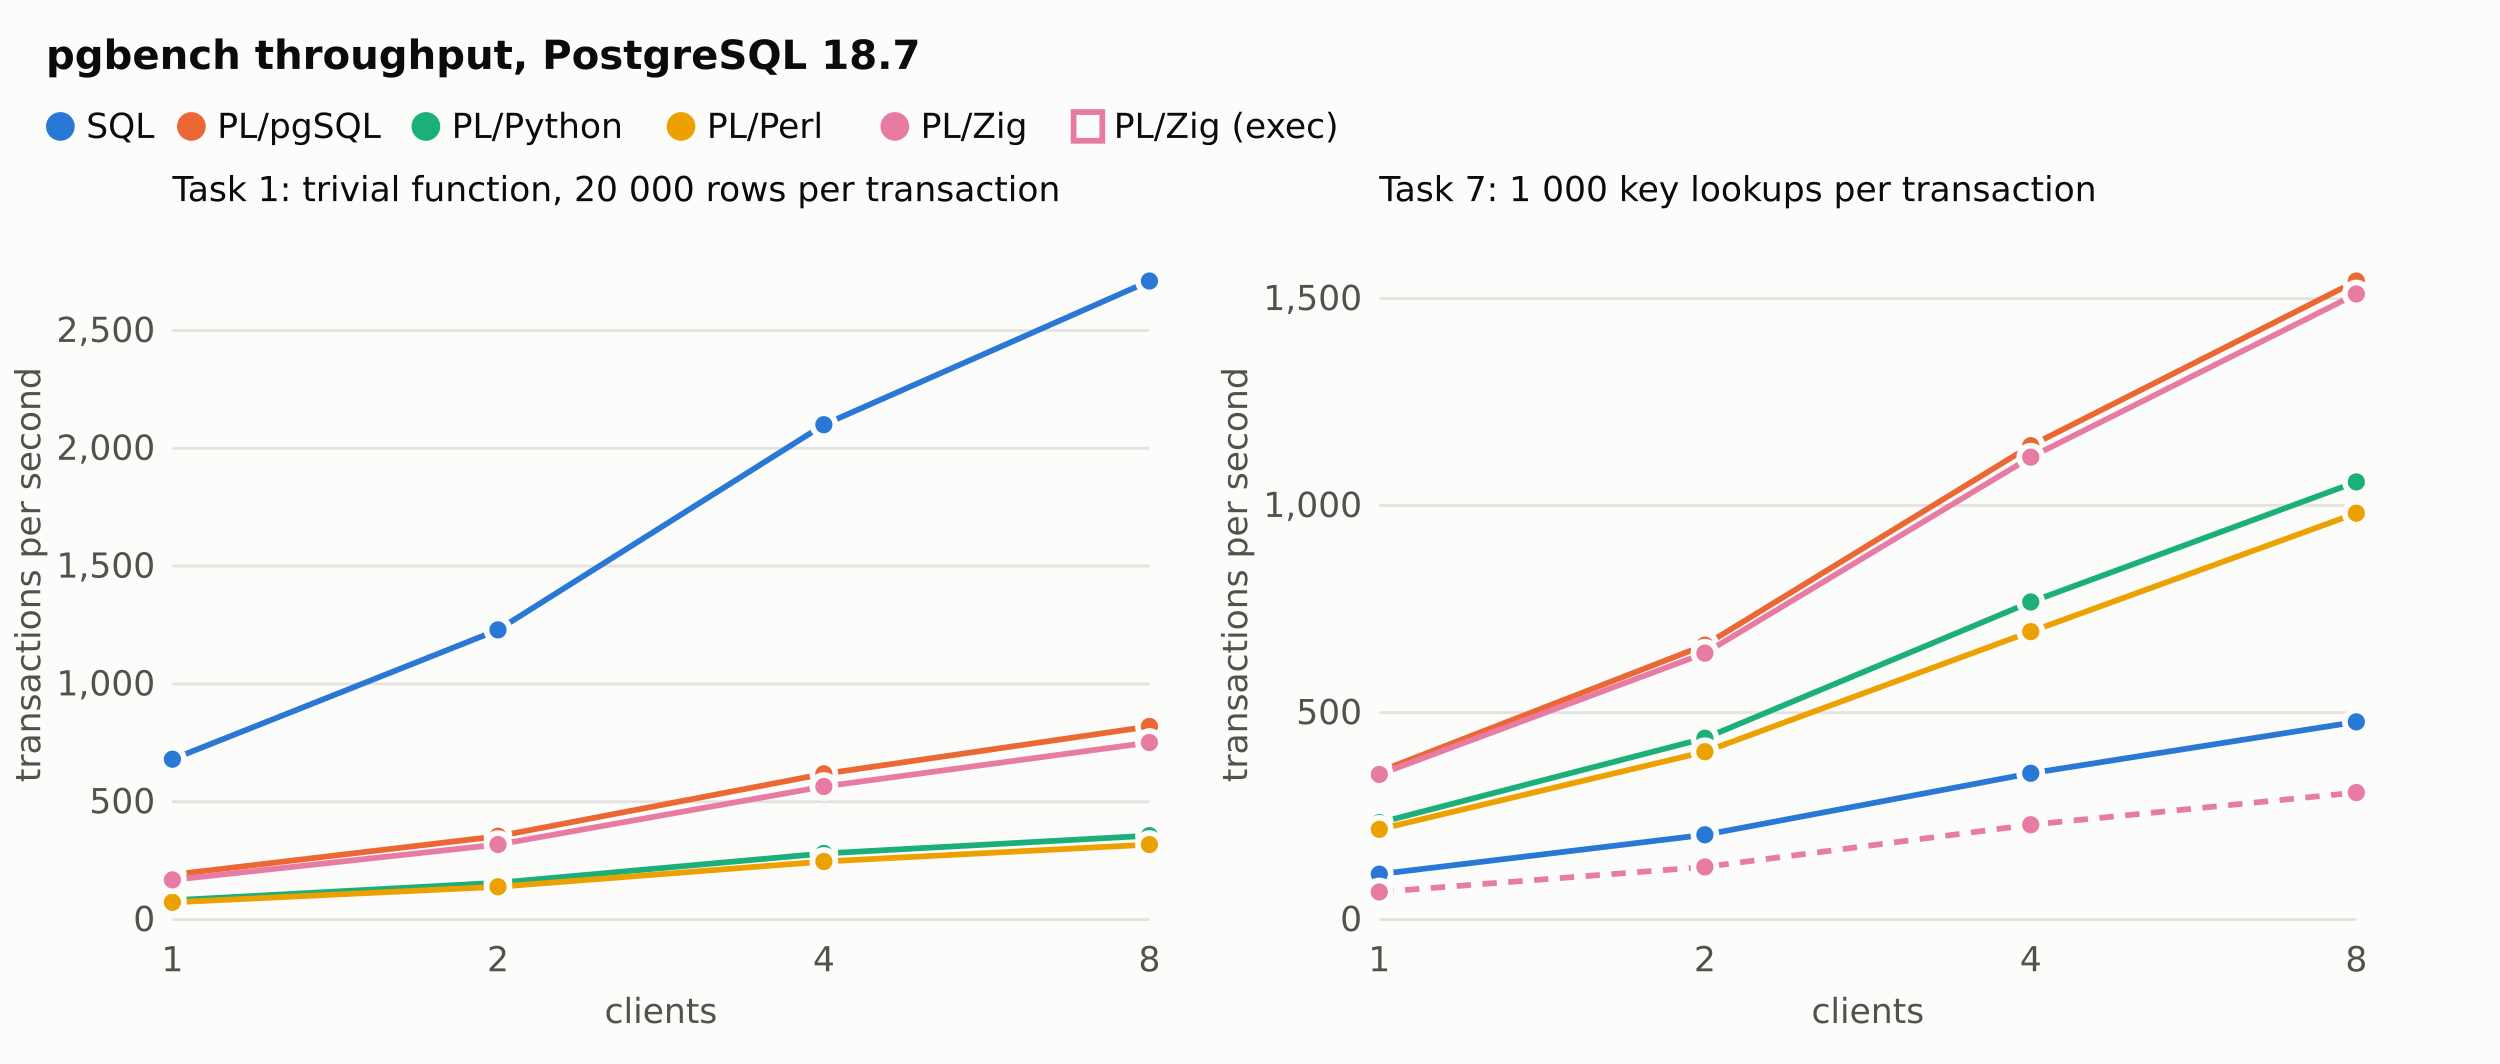
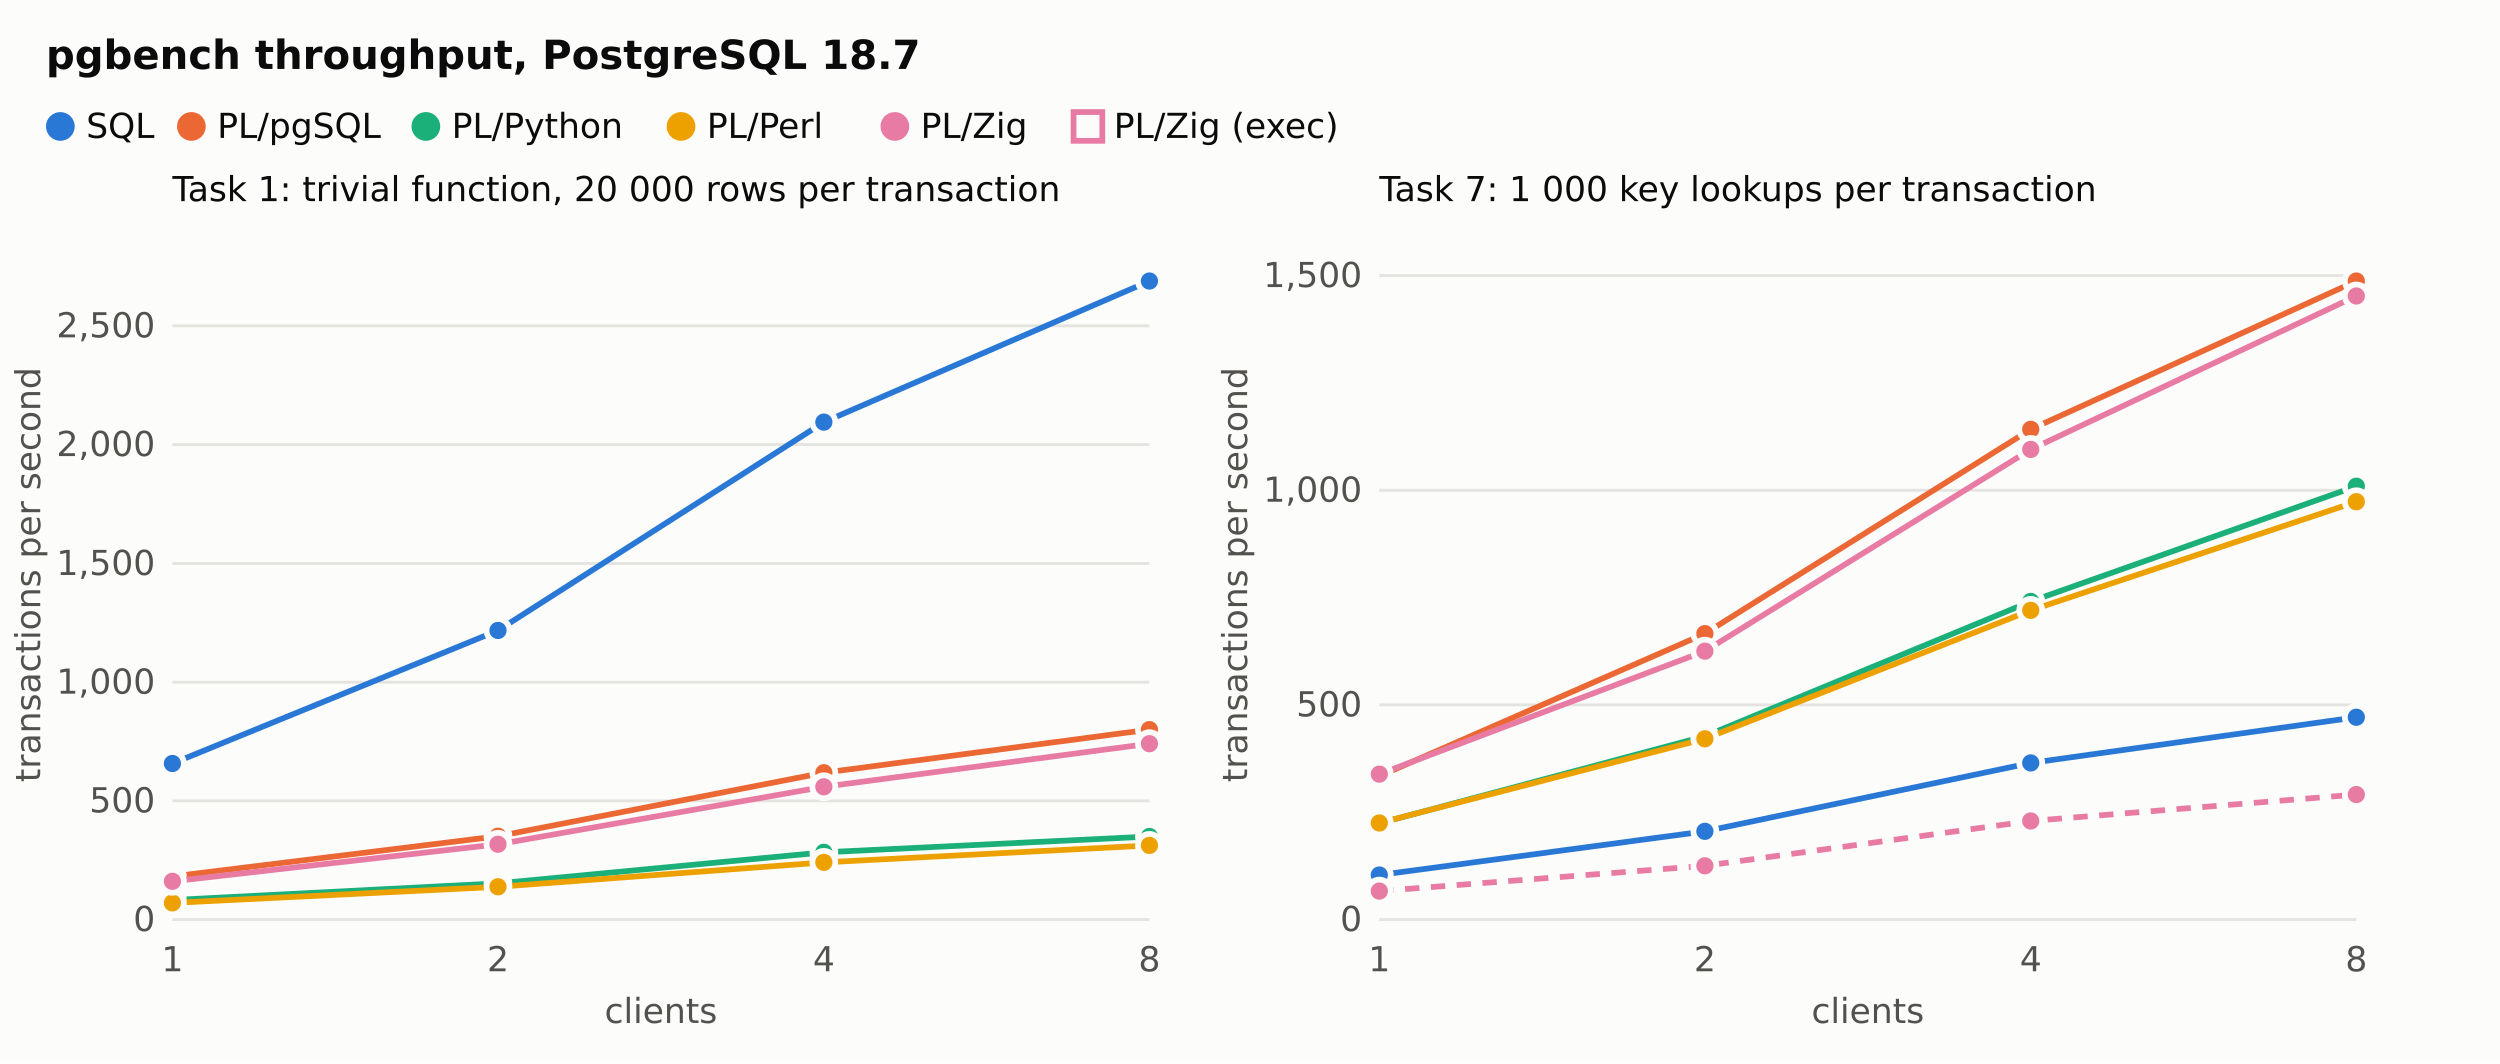
<svg xmlns="http://www.w3.org/2000/svg" viewBox="0 0 870 370" width="870" height="370" role="img" aria-labelledby="t d">
  <style>
  text { font-family: system-ui, -apple-system, 'Segoe UI', 'DejaVu Sans', sans-serif; font-size: 12px; }
  .t { font-size: 14px; font-weight: 600; }
  .bg { fill: #fcfcfb; }
  .ring { stroke: #fcfcfb; stroke-width: 2; }
  text { fill: #52514e; }
  .t, .lab { fill: #0b0b0b; }
  .grid { stroke: #e4e3df; stroke-width: 1; }
  .axis { stroke: #52514e; stroke-width: 1; }
  .f-sql { fill: #2a78d6; } .s-sql { stroke: #2a78d6; fill: none; }
  .f-plpgsql { fill: #eb6834; } .s-plpgsql { stroke: #eb6834; fill: none; }
  .f-plpython { fill: #1baf7a; } .s-plpython { stroke: #1baf7a; fill: none; }
  .f-plperl { fill: #eda100; } .s-plperl { stroke: #eda100; fill: none; }
  .f-plzig { fill: #e87ba4; } .s-plzig { stroke: #e87ba4; fill: none; }
  @media (prefers-color-scheme: dark) {
  .bg { fill: #1a1a19; }
  .ring { stroke: #1a1a19; stroke-width: 2; }
  text { fill: #c3c2b7; }
  .t, .lab { fill: #f0efec; }
  .grid { stroke: #3a3a37; stroke-width: 1; }
  .axis { stroke: #c3c2b7; stroke-width: 1; }
  .f-sql { fill: #3987e5; } .s-sql { stroke: #3987e5; fill: none; }
  .f-plpgsql { fill: #d95926; } .s-plpgsql { stroke: #d95926; fill: none; }
  .f-plpython { fill: #199e70; } .s-plpython { stroke: #199e70; fill: none; }
  .f-plperl { fill: #c98500; } .s-plperl { stroke: #c98500; fill: none; }
  .f-plzig { fill: #d55181; } .s-plzig { stroke: #d55181; fill: none; }
  }
</style>
  <rect width="870" height="370" class="bg" />
  <text x="16" y="24" class="t">pgbench throughput, PostgreSQL 18.7</text>
  <circle cx="21" cy="44" r="5" class="f-sql" />
  <text x="30" y="48" class="lab">SQL</text>
  <circle cx="66.6" cy="44" r="5" class="f-plpgsql" />
  <text x="75.6" y="48" class="lab">PL/pgSQL</text>
  <circle cx="148.2" cy="44" r="5" class="f-plpython" />
  <text x="157.2" y="48" class="lab">PL/Python</text>
  <circle cx="237.0" cy="44" r="5" class="f-plperl" />
  <text x="246.0" y="48" class="lab">PL/Perl</text>
  <circle cx="311.4" cy="44" r="5" class="f-plzig" />
  <text x="320.4" y="48" class="lab">PL/Zig</text>
  <rect x="373.6" y="39" width="10" height="10" class="s-plzig" stroke-width="2" />
  <text x="387.6" y="48" class="lab">PL/Zig (exec)</text>
  <text x="60" y="70" class="lab">Task 1: trivial function, 20 000 rows per transaction</text>
  <line x1="60" y1="320.0" x2="400" y2="320.0" class="grid" />
  <text x="54" y="324.0" text-anchor="end">0</text>
-   <line x1="60" y1="279.0" x2="400" y2="279.0" class="grid" />
-   <text x="54" y="283.0" text-anchor="end">500</text>
-   <line x1="60" y1="238.0" x2="400" y2="238.0" class="grid" />
-   <text x="54" y="242.0" text-anchor="end">1,000</text>
-   <line x1="60" y1="197.0" x2="400" y2="197.0" class="grid" />
-   <text x="54" y="201.0" text-anchor="end">1,500</text>
-   <line x1="60" y1="156.0" x2="400" y2="156.0" class="grid" />
-   <text x="54" y="160.0" text-anchor="end">2,000</text>
-   <line x1="60" y1="115.0" x2="400" y2="115.0" class="grid" />
-   <text x="54" y="119.0" text-anchor="end">2,500</text>
+   <line x1="60" y1="278.7" x2="400" y2="278.7" class="grid" />
+   <text x="54" y="282.7" text-anchor="end">500</text>
+   <line x1="60" y1="237.4" x2="400" y2="237.4" class="grid" />
+   <text x="54" y="241.4" text-anchor="end">1,000</text>
+   <line x1="60" y1="196.1" x2="400" y2="196.1" class="grid" />
+   <text x="54" y="200.1" text-anchor="end">1,500</text>
+   <line x1="60" y1="154.7" x2="400" y2="154.7" class="grid" />
+   <text x="54" y="158.7" text-anchor="end">2,000</text>
+   <line x1="60" y1="113.4" x2="400" y2="113.4" class="grid" />
+   <text x="54" y="117.4" text-anchor="end">2,500</text>
  <text x="60.0" y="338" text-anchor="middle">1</text>
  <text x="173.3" y="338" text-anchor="middle">2</text>
  <text x="286.7" y="338" text-anchor="middle">4</text>
  <text x="400.0" y="338" text-anchor="middle">8</text>
  <text x="230" y="356" text-anchor="middle">clients</text>
  <text x="14" y="200" text-anchor="middle" transform="rotate(-90 14 200)">transactions per second</text>
-   <path d="M60.0,264.2 L173.3,219.2 L286.7,147.8 L400.0,97.8" class="s-sql" stroke-width="2" />
-   <circle cx="60.0" cy="264.2" r="4" class="f-sql ring" />
-   <circle cx="173.3" cy="219.2" r="4" class="f-sql ring" />
-   <circle cx="286.7" cy="147.8" r="4" class="f-sql ring" />
+   <path d="M60.0,265.7 L173.3,219.4 L286.7,146.9 L400.0,97.8" class="s-sql" stroke-width="2" />
+   <circle cx="60.0" cy="265.7" r="4" class="f-sql ring" />
+   <circle cx="173.3" cy="219.4" r="4" class="f-sql ring" />
+   <circle cx="286.7" cy="146.9" r="4" class="f-sql ring" />
  <circle cx="400.0" cy="97.8" r="4" class="f-sql ring" />
-   <path d="M60.0,304.4 L173.3,291.0 L286.7,269.3 L400.0,252.8" class="s-plpgsql" stroke-width="2" />
-   <circle cx="60.0" cy="304.4" r="4" class="f-plpgsql ring" />
+   <path d="M60.0,305.0 L173.3,291.0 L286.7,268.9 L400.0,253.9" class="s-plpgsql" stroke-width="2" />
+   <circle cx="60.0" cy="305.0" r="4" class="f-plpgsql ring" />
  <circle cx="173.3" cy="291.0" r="4" class="f-plpgsql ring" />
-   <circle cx="286.7" cy="269.3" r="4" class="f-plpgsql ring" />
-   <circle cx="400.0" cy="252.8" r="4" class="f-plpgsql ring" />
-   <path d="M60.0,313.3 L173.3,307.2 L286.7,297.0 L400.0,290.8" class="s-plpython" stroke-width="2" />
-   <circle cx="60.0" cy="313.3" r="4" class="f-plpython ring" />
-   <circle cx="173.3" cy="307.2" r="4" class="f-plpython ring" />
-   <circle cx="286.7" cy="297.0" r="4" class="f-plpython ring" />
-   <circle cx="400.0" cy="290.8" r="4" class="f-plpython ring" />
-   <path d="M60.0,314.0 L173.3,308.6 L286.7,299.8 L400.0,293.9" class="s-plperl" stroke-width="2" />
-   <circle cx="60.0" cy="314.0" r="4" class="f-plperl ring" />
+   <circle cx="286.7" cy="268.9" r="4" class="f-plpgsql ring" />
+   <circle cx="400.0" cy="253.9" r="4" class="f-plpgsql ring" />
+   <path d="M60.0,313.2 L173.3,307.4 L286.7,296.6 L400.0,291.1" class="s-plpython" stroke-width="2" />
+   <circle cx="60.0" cy="313.2" r="4" class="f-plpython ring" />
+   <circle cx="173.3" cy="307.4" r="4" class="f-plpython ring" />
+   <circle cx="286.7" cy="296.6" r="4" class="f-plpython ring" />
+   <circle cx="400.0" cy="291.1" r="4" class="f-plpython ring" />
+   <path d="M60.0,314.2 L173.3,308.6 L286.7,300.1 L400.0,294.2" class="s-plperl" stroke-width="2" />
+   <circle cx="60.0" cy="314.2" r="4" class="f-plperl ring" />
  <circle cx="173.3" cy="308.6" r="4" class="f-plperl ring" />
-   <circle cx="286.7" cy="299.8" r="4" class="f-plperl ring" />
-   <circle cx="400.0" cy="293.9" r="4" class="f-plperl ring" />
-   <path d="M60.0,306.2 L173.3,293.9 L286.7,273.7 L400.0,258.4" class="s-plzig" stroke-width="2" />
-   <circle cx="60.0" cy="306.2" r="4" class="f-plzig ring" />
-   <circle cx="173.3" cy="293.9" r="4" class="f-plzig ring" />
-   <circle cx="286.7" cy="273.7" r="4" class="f-plzig ring" />
-   <circle cx="400.0" cy="258.4" r="4" class="f-plzig ring" />
+   <circle cx="286.7" cy="300.1" r="4" class="f-plperl ring" />
+   <circle cx="400.0" cy="294.2" r="4" class="f-plperl ring" />
+   <path d="M60.0,306.7 L173.3,293.8 L286.7,273.8 L400.0,258.8" class="s-plzig" stroke-width="2" />
+   <circle cx="60.0" cy="306.7" r="4" class="f-plzig ring" />
+   <circle cx="173.3" cy="293.8" r="4" class="f-plzig ring" />
+   <circle cx="286.7" cy="273.8" r="4" class="f-plzig ring" />
+   <circle cx="400.0" cy="258.8" r="4" class="f-plzig ring" />
  <text x="480" y="70" class="lab">Task 7: 1 000 key lookups per transaction</text>
  <line x1="480" y1="320.0" x2="820" y2="320.0" class="grid" />
  <text x="474" y="324.0" text-anchor="end">0</text>
-   <line x1="480" y1="248.0" x2="820" y2="248.0" class="grid" />
-   <text x="474" y="252.0" text-anchor="end">500</text>
-   <line x1="480" y1="175.9" x2="820" y2="175.9" class="grid" />
-   <text x="474" y="179.9" text-anchor="end">1,000</text>
-   <line x1="480" y1="103.9" x2="820" y2="103.9" class="grid" />
-   <text x="474" y="107.9" text-anchor="end">1,500</text>
+   <line x1="480" y1="245.3" x2="820" y2="245.3" class="grid" />
+   <text x="474" y="249.3" text-anchor="end">500</text>
+   <line x1="480" y1="170.6" x2="820" y2="170.6" class="grid" />
+   <text x="474" y="174.6" text-anchor="end">1,000</text>
+   <line x1="480" y1="95.9" x2="820" y2="95.9" class="grid" />
+   <text x="474" y="99.9" text-anchor="end">1,500</text>
  <text x="480.0" y="338" text-anchor="middle">1</text>
  <text x="593.3" y="338" text-anchor="middle">2</text>
  <text x="706.7" y="338" text-anchor="middle">4</text>
  <text x="820.0" y="338" text-anchor="middle">8</text>
  <text x="650" y="356" text-anchor="middle">clients</text>
  <text x="434" y="200" text-anchor="middle" transform="rotate(-90 434 200)">transactions per second</text>
-   <path d="M480.0,304.2 L593.3,290.5 L706.7,269.1 L820.0,251.2" class="s-sql" stroke-width="2" />
-   <circle cx="480.0" cy="304.2" r="4" class="f-sql ring" />
-   <circle cx="593.3" cy="290.5" r="4" class="f-sql ring" />
-   <circle cx="706.7" cy="269.1" r="4" class="f-sql ring" />
-   <circle cx="820.0" cy="251.2" r="4" class="f-sql ring" />
-   <path d="M480.0,268.5 L593.3,224.5 L706.7,155.1 L820.0,97.8" class="s-plpgsql" stroke-width="2" />
-   <circle cx="480.0" cy="268.5" r="4" class="f-plpgsql ring" />
-   <circle cx="593.3" cy="224.5" r="4" class="f-plpgsql ring" />
-   <circle cx="706.7" cy="155.1" r="4" class="f-plpgsql ring" />
+   <path d="M480.0,304.5 L593.3,289.3 L706.7,265.5 L820.0,249.6" class="s-sql" stroke-width="2" />
+   <circle cx="480.0" cy="304.5" r="4" class="f-sql ring" />
+   <circle cx="593.3" cy="289.3" r="4" class="f-sql ring" />
+   <circle cx="706.7" cy="265.5" r="4" class="f-sql ring" />
+   <circle cx="820.0" cy="249.6" r="4" class="f-sql ring" />
+   <path d="M480.0,270.1 L593.3,220.5 L706.7,149.4 L820.0,97.8" class="s-plpgsql" stroke-width="2" />
+   <circle cx="480.0" cy="270.1" r="4" class="f-plpgsql ring" />
+   <circle cx="593.3" cy="220.5" r="4" class="f-plpgsql ring" />
+   <circle cx="706.7" cy="149.4" r="4" class="f-plpgsql ring" />
  <circle cx="820.0" cy="97.8" r="4" class="f-plpgsql ring" />
-   <path d="M480.0,286.3 L593.3,256.9 L706.7,209.5 L820.0,167.7" class="s-plpython" stroke-width="2" />
-   <circle cx="480.0" cy="286.3" r="4" class="f-plpython ring" />
-   <circle cx="593.3" cy="256.9" r="4" class="f-plpython ring" />
-   <circle cx="706.7" cy="209.5" r="4" class="f-plpython ring" />
-   <circle cx="820.0" cy="167.7" r="4" class="f-plpython ring" />
-   <path d="M480.0,288.6 L593.3,261.6 L706.7,219.8 L820.0,178.6" class="s-plperl" stroke-width="2" />
-   <circle cx="480.0" cy="288.6" r="4" class="f-plperl ring" />
-   <circle cx="593.3" cy="261.6" r="4" class="f-plperl ring" />
-   <circle cx="706.7" cy="219.8" r="4" class="f-plperl ring" />
-   <circle cx="820.0" cy="178.6" r="4" class="f-plperl ring" />
-   <path d="M480.0,269.5 L593.3,227.3 L706.7,159.1 L820.0,102.3" class="s-plzig" stroke-width="2" />
-   <circle cx="480.0" cy="269.5" r="4" class="f-plzig ring" />
-   <circle cx="593.3" cy="227.3" r="4" class="f-plzig ring" />
-   <circle cx="706.7" cy="159.1" r="4" class="f-plzig ring" />
-   <circle cx="820.0" cy="102.3" r="4" class="f-plzig ring" />
-   <path d="M480.0,310.4 L593.3,301.7 L706.7,287.0 L820.0,275.8" class="s-plzig" stroke-width="2" stroke-dasharray="5 4" />
-   <circle cx="480.0" cy="310.4" r="4" class="f-plzig ring" />
-   <circle cx="593.3" cy="301.7" r="4" class="f-plzig ring" />
-   <circle cx="706.7" cy="287.0" r="4" class="f-plzig ring" />
-   <circle cx="820.0" cy="275.8" r="4" class="f-plzig ring" />
+   <path d="M480.0,286.5 L593.3,256.2 L706.7,209.3 L820.0,169.2" class="s-plpython" stroke-width="2" />
+   <circle cx="480.0" cy="286.5" r="4" class="f-plpython ring" />
+   <circle cx="593.3" cy="256.2" r="4" class="f-plpython ring" />
+   <circle cx="706.7" cy="209.3" r="4" class="f-plpython ring" />
+   <circle cx="820.0" cy="169.2" r="4" class="f-plpython ring" />
+   <path d="M480.0,286.4 L593.3,257.1 L706.7,212.4 L820.0,174.6" class="s-plperl" stroke-width="2" />
+   <circle cx="480.0" cy="286.4" r="4" class="f-plperl ring" />
+   <circle cx="593.3" cy="257.1" r="4" class="f-plperl ring" />
+   <circle cx="706.7" cy="212.4" r="4" class="f-plperl ring" />
+   <circle cx="820.0" cy="174.6" r="4" class="f-plperl ring" />
+   <path d="M480.0,269.4 L593.3,226.6 L706.7,156.4 L820.0,103.0" class="s-plzig" stroke-width="2" />
+   <circle cx="480.0" cy="269.4" r="4" class="f-plzig ring" />
+   <circle cx="593.3" cy="226.6" r="4" class="f-plzig ring" />
+   <circle cx="706.7" cy="156.4" r="4" class="f-plzig ring" />
+   <circle cx="820.0" cy="103.0" r="4" class="f-plzig ring" />
+   <path d="M480.0,310.1 L593.3,301.3 L706.7,285.7 L820.0,276.5" class="s-plzig" stroke-width="2" stroke-dasharray="5 4" />
+   <circle cx="480.0" cy="310.1" r="4" class="f-plzig ring" />
+   <circle cx="593.3" cy="301.3" r="4" class="f-plzig ring" />
+   <circle cx="706.7" cy="285.7" r="4" class="f-plzig ring" />
+   <circle cx="820.0" cy="276.5" r="4" class="f-plzig ring" />
</svg>
